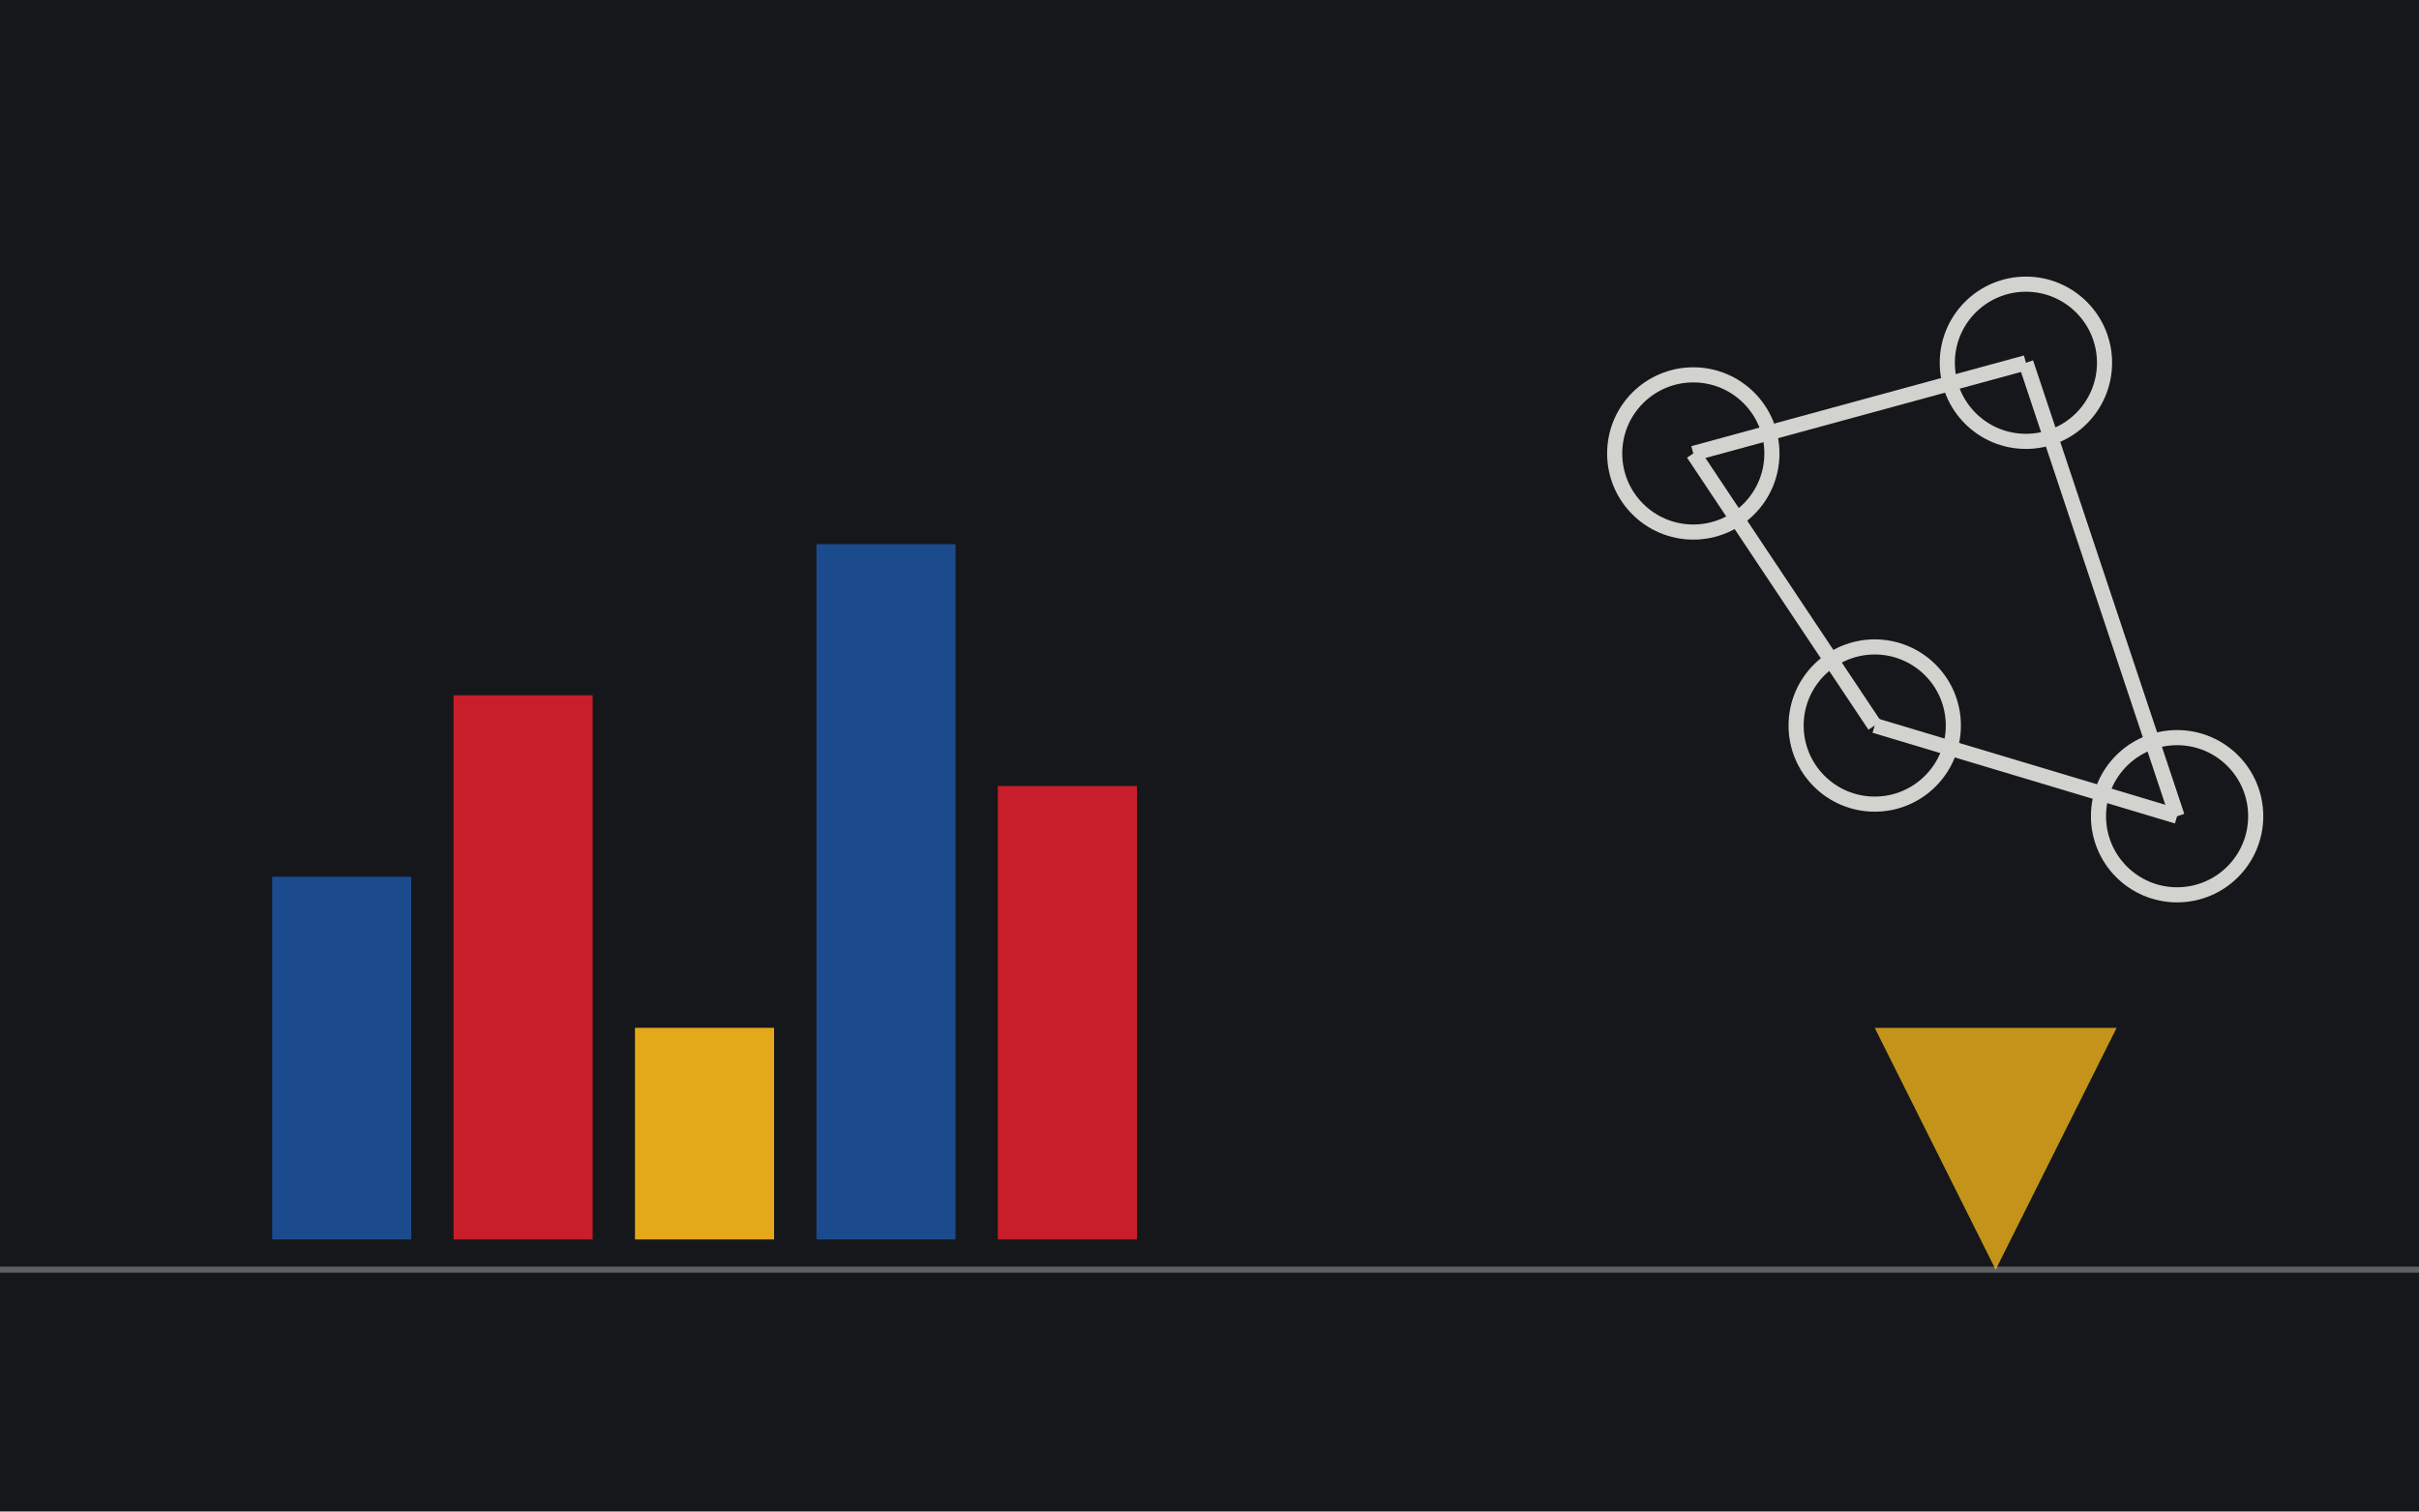
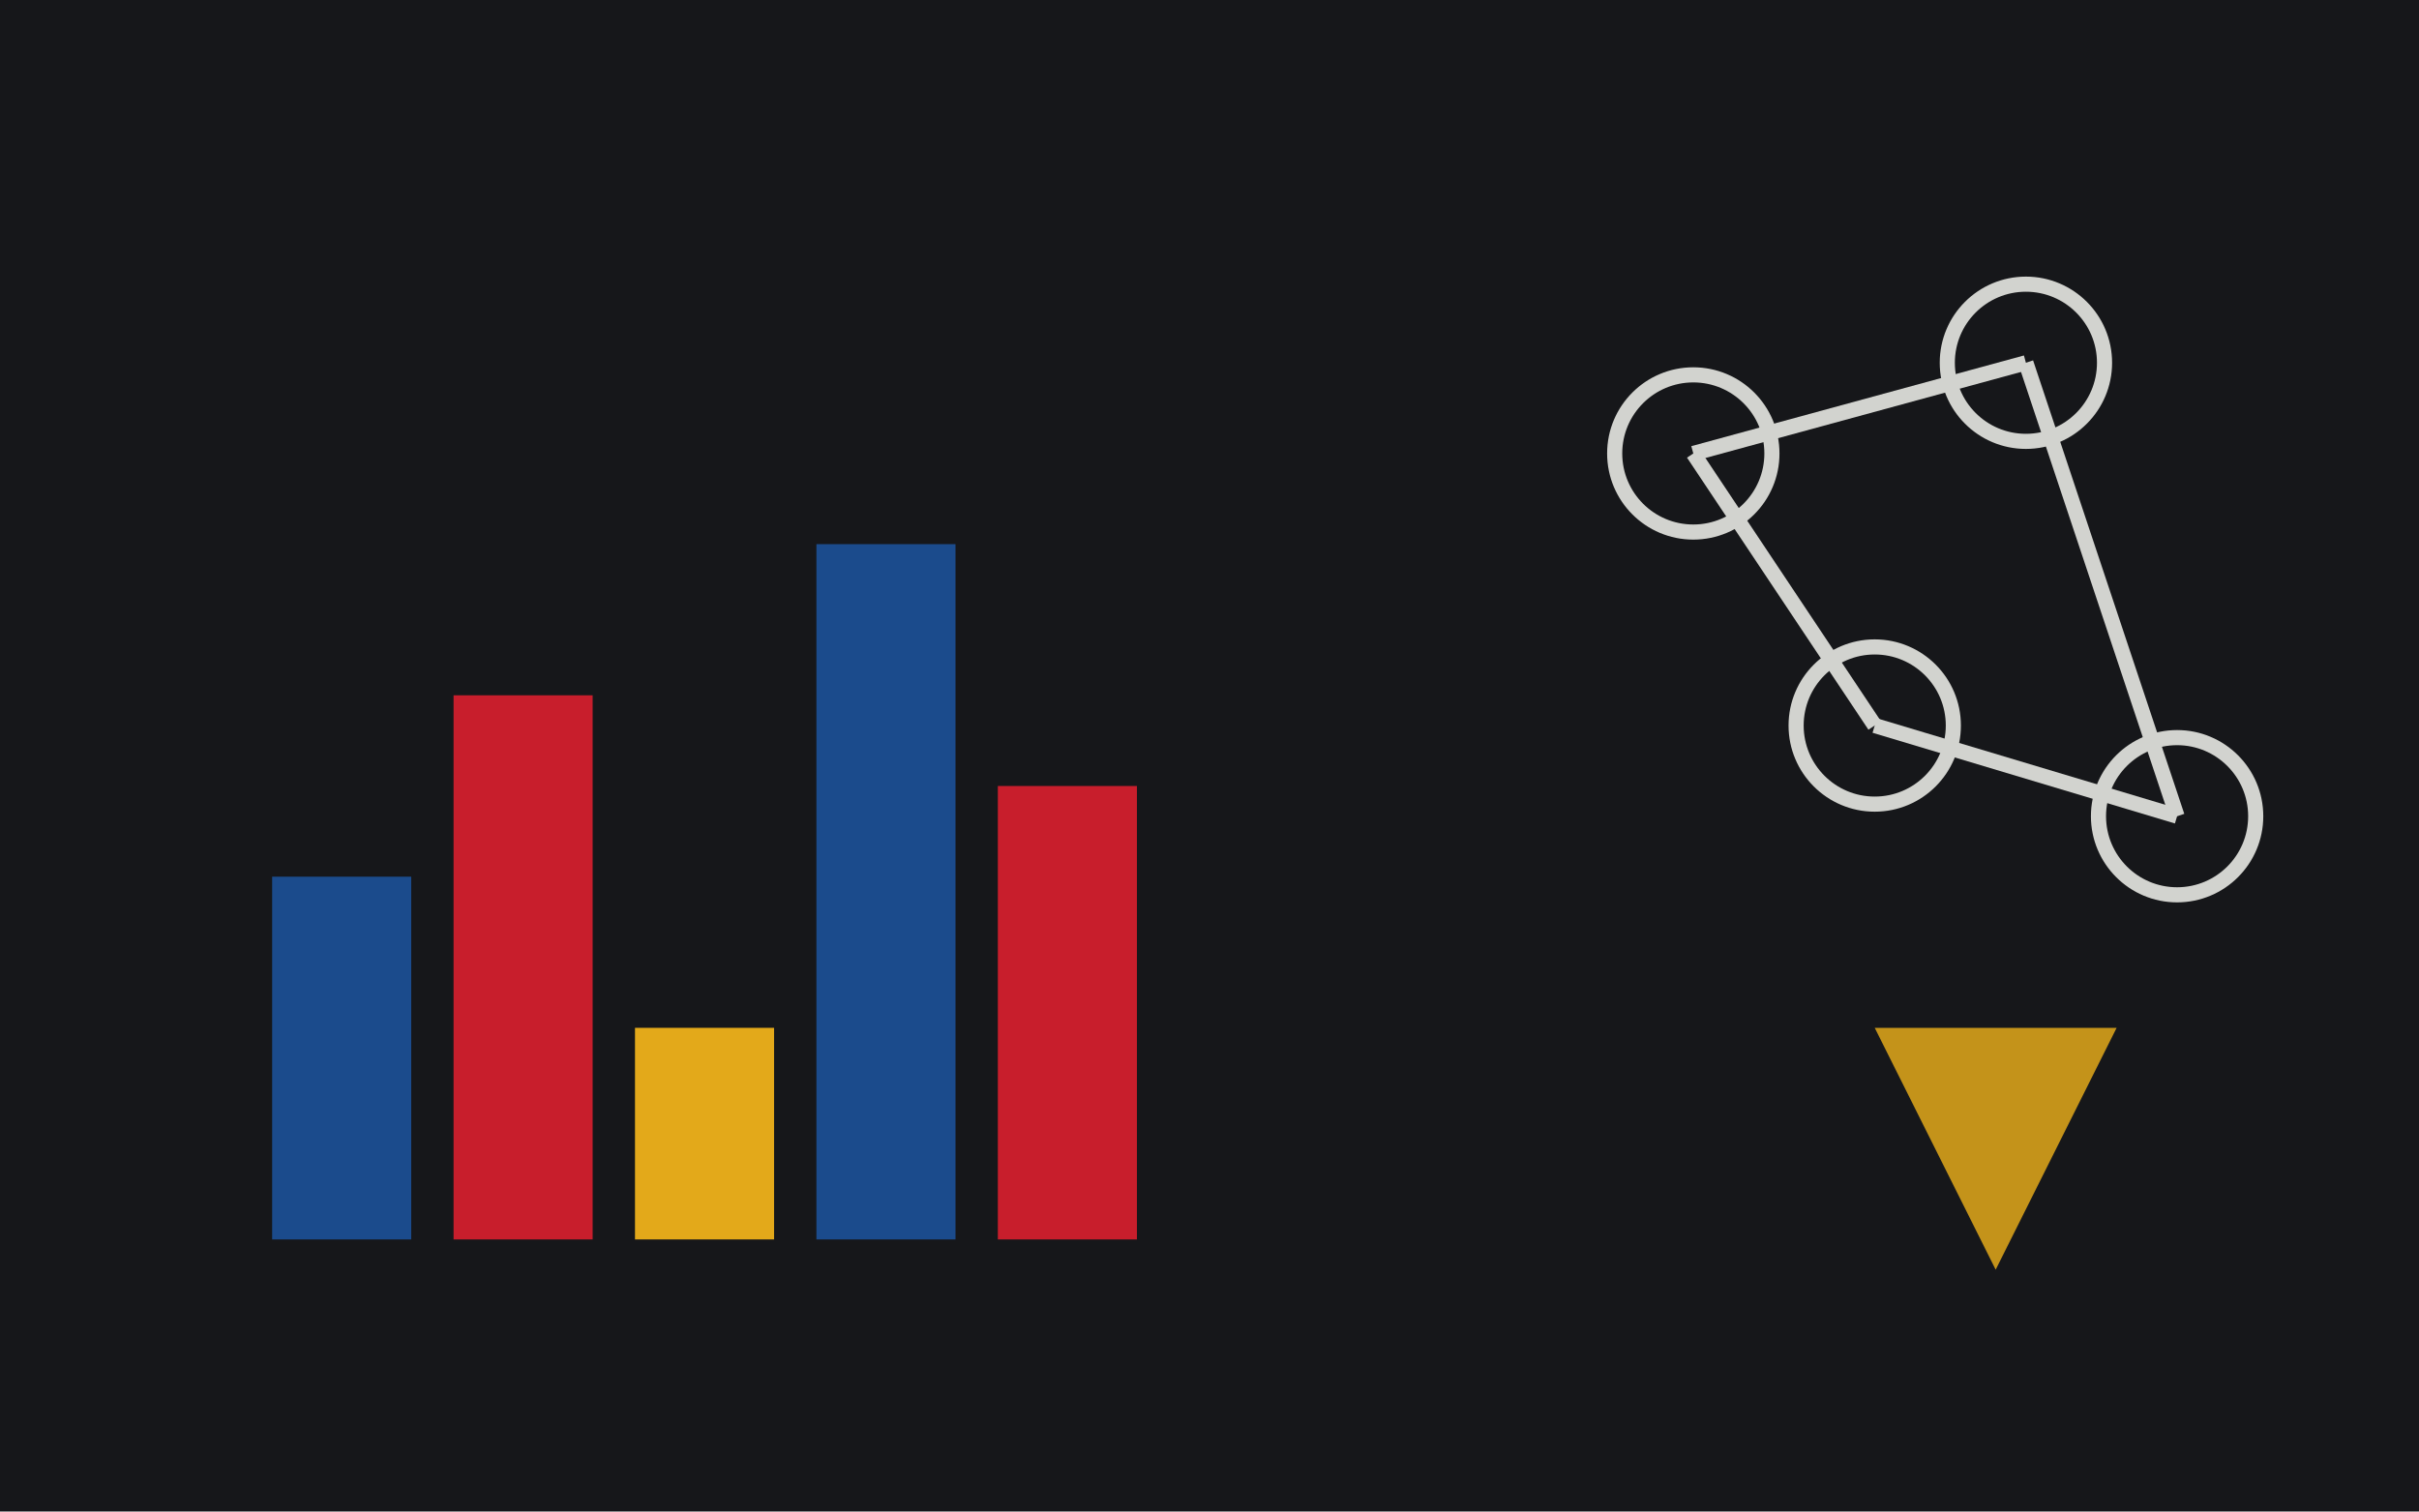
<svg xmlns="http://www.w3.org/2000/svg" width="800" height="500" viewBox="0 0 800 500">
  <rect width="800" height="500" fill="#16171A" />
  <g>
    <rect x="90" y="290" width="46" height="120" fill="#1B4B8C" />
    <rect x="150" y="230" width="46" height="180" fill="#C81E2C" />
    <rect x="210" y="340" width="46" height="70" fill="#E3A91A" />
    <rect x="270" y="180" width="46" height="230" fill="#1B4B8C" />
    <rect x="330" y="260" width="46" height="150" fill="#C81E2C" />
  </g>
  <g stroke="#E7E8E2" stroke-width="5" fill="none" opacity="0.9">
    <circle cx="560" cy="150" r="26" />
    <circle cx="670" cy="120" r="26" />
    <circle cx="620" cy="240" r="26" />
    <circle cx="720" cy="270" r="26" />
    <line x1="560" y1="150" x2="670" y2="120" />
    <line x1="560" y1="150" x2="620" y2="240" />
    <line x1="670" y1="120" x2="720" y2="270" />
    <line x1="620" y1="240" x2="720" y2="270" />
  </g>
  <polygon points="620,340 700,340 660,420" fill="#E3A91A" opacity="0.85" />
-   <line x1="0" y1="420" x2="800" y2="420" stroke="#E7E8E2" stroke-width="2" opacity="0.35" />
</svg>
